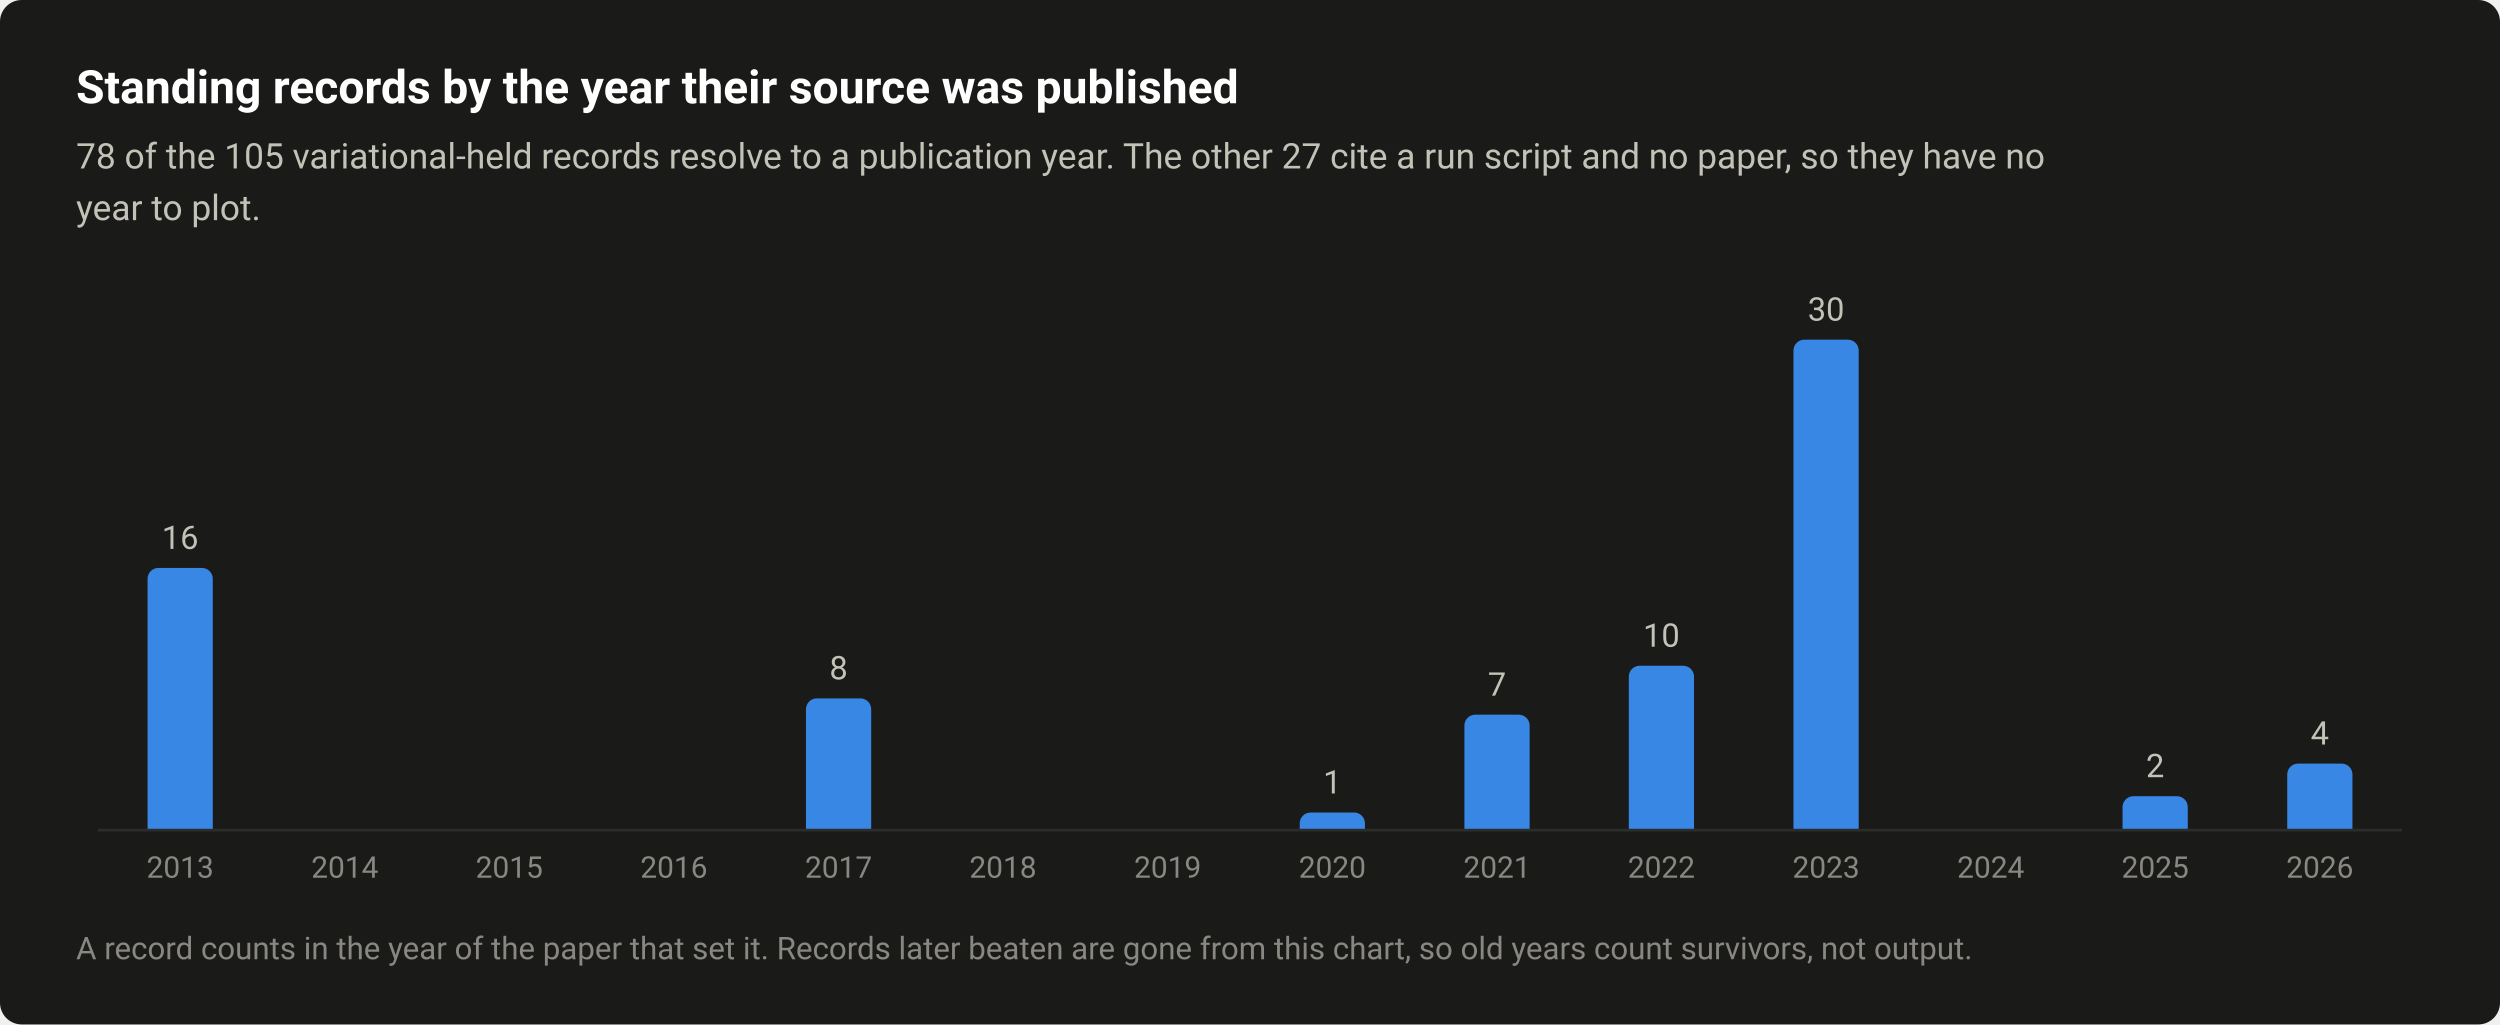
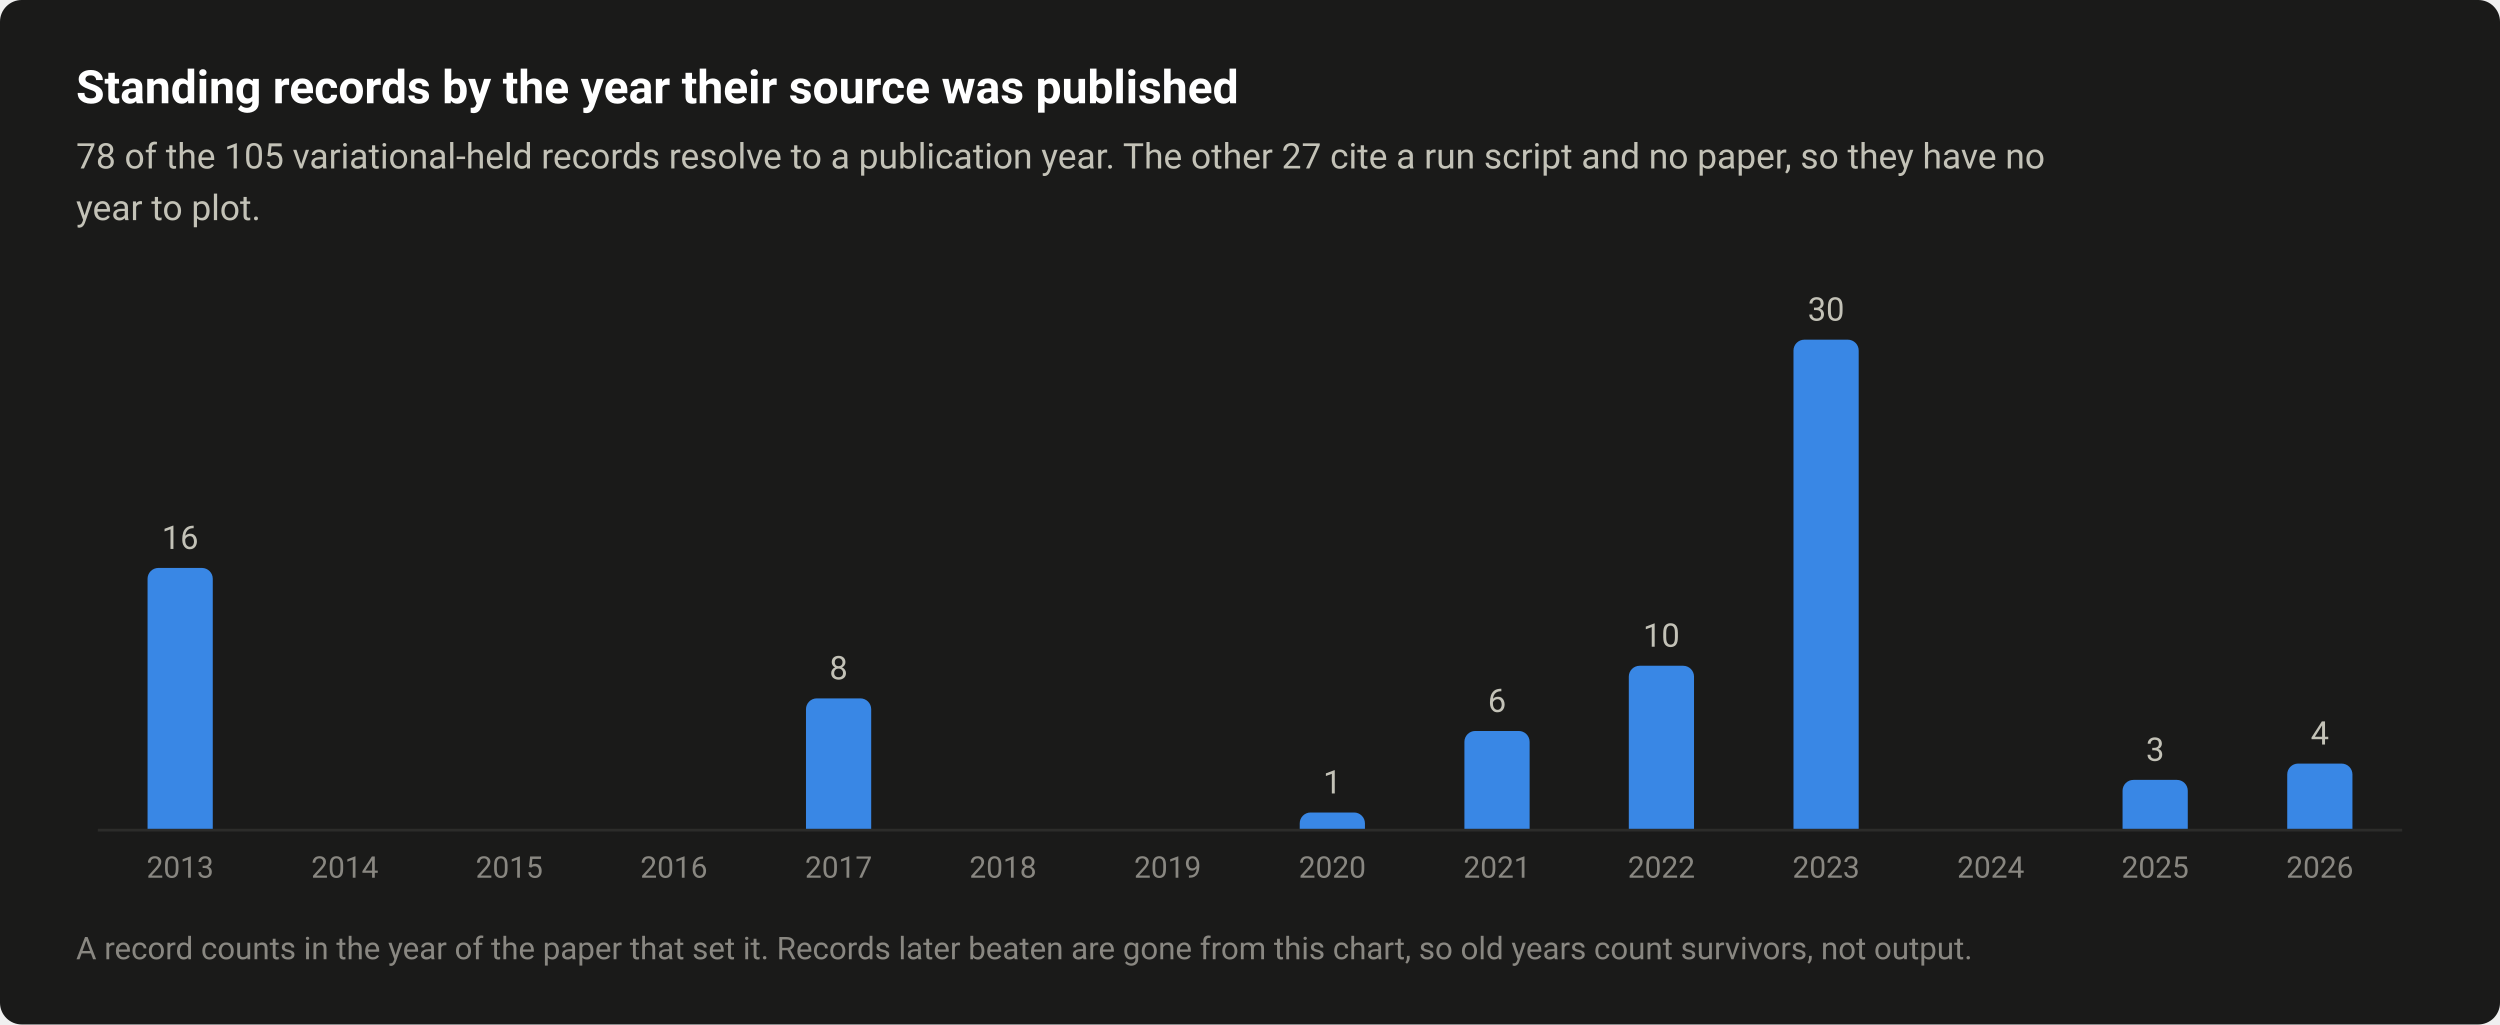
<svg xmlns="http://www.w3.org/2000/svg" width="920" height="377" viewBox="0 0 920 377" role="img" aria-labelledby="title desc">
  <style>text{font-family:system-ui,-apple-system,"Segoe UI",Roboto,"Helvetica Neue",Arial,sans-serif}</style>
  <rect width="920" height="377" rx="8" fill="#1a1a19" />
  <text x="28" y="38" font-size="17" fill="#ffffff" font-weight="600">Standing records by the year their source was published</text>
  <text x="28" y="62" font-size="13" fill="#c3c2b7">78 of the 105 variational-held records resolve to a publication year. The other 27 cite a run script and no paper, so they have no</text>
  <text x="28" y="81" font-size="13" fill="#c3c2b7">year to plot.</text>
  <path d="M36 305.5H884" stroke="#2c2c2a" stroke-width="1" />
  <path d="M54.3 305V213A4 4 0 0 1 58.3 209H74.3A4 4 0 0 1 78.3 213V305Z" fill="#3987e5" />
  <text x="66.3" y="202" font-size="12" fill="#c3c2b7" text-anchor="middle" style="font-variant-numeric:tabular-nums">16</text>
  <text x="66.3" y="323" font-size="11" fill="#898781" text-anchor="middle" style="font-variant-numeric:tabular-nums">2013</text>
  <text x="126.9" y="323" font-size="11" fill="#898781" text-anchor="middle" style="font-variant-numeric:tabular-nums">2014</text>
  <text x="187.4" y="323" font-size="11" fill="#898781" text-anchor="middle" style="font-variant-numeric:tabular-nums">2015</text>
  <text x="248" y="323" font-size="11" fill="#898781" text-anchor="middle" style="font-variant-numeric:tabular-nums">2016</text>
  <path d="M296.6 305V261A4 4 0 0 1 300.6 257H316.6A4 4 0 0 1 320.6 261V305Z" fill="#3987e5" />
  <text x="308.6" y="250" font-size="12" fill="#c3c2b7" text-anchor="middle" style="font-variant-numeric:tabular-nums">8</text>
  <text x="308.6" y="323" font-size="11" fill="#898781" text-anchor="middle" style="font-variant-numeric:tabular-nums">2017</text>
  <text x="369.1" y="323" font-size="11" fill="#898781" text-anchor="middle" style="font-variant-numeric:tabular-nums">2018</text>
  <text x="429.7" y="323" font-size="11" fill="#898781" text-anchor="middle" style="font-variant-numeric:tabular-nums">2019</text>
  <path d="M478.3 305V303A4 4 0 0 1 482.3 299H498.3A4 4 0 0 1 502.3 303V305Z" fill="#3987e5" />
  <text x="490.3" y="292" font-size="12" fill="#c3c2b7" text-anchor="middle" style="font-variant-numeric:tabular-nums">1</text>
  <text x="490.3" y="323" font-size="11" fill="#898781" text-anchor="middle" style="font-variant-numeric:tabular-nums">2020</text>
-   <path d="M538.9 305V267A4 4 0 0 1 542.9 263H558.9A4 4 0 0 1 562.9 267V305Z" fill="#3987e5" />
-   <text x="550.9" y="256" font-size="12" fill="#c3c2b7" text-anchor="middle" style="font-variant-numeric:tabular-nums">7</text>
+   <path d="M538.9 305V273A4 4 0 0 1 542.9 269H558.9A4 4 0 0 1 562.9 273V305Z" fill="#3987e5" />
+   <text x="550.9" y="262" font-size="12" fill="#c3c2b7" text-anchor="middle" style="font-variant-numeric:tabular-nums">6</text>
  <text x="550.9" y="323" font-size="11" fill="#898781" text-anchor="middle" style="font-variant-numeric:tabular-nums">2021</text>
  <path d="M599.4 305V249A4 4 0 0 1 603.4 245H619.4A4 4 0 0 1 623.4 249V305Z" fill="#3987e5" />
  <text x="611.4" y="238" font-size="12" fill="#c3c2b7" text-anchor="middle" style="font-variant-numeric:tabular-nums">10</text>
  <text x="611.4" y="323" font-size="11" fill="#898781" text-anchor="middle" style="font-variant-numeric:tabular-nums">2022</text>
  <path d="M660 305V129A4 4 0 0 1 664 125H680A4 4 0 0 1 684 129V305Z" fill="#3987e5" />
  <text x="672" y="118" font-size="12" fill="#c3c2b7" text-anchor="middle" style="font-variant-numeric:tabular-nums">30</text>
  <text x="672" y="323" font-size="11" fill="#898781" text-anchor="middle" style="font-variant-numeric:tabular-nums">2023</text>
  <text x="732.6" y="323" font-size="11" fill="#898781" text-anchor="middle" style="font-variant-numeric:tabular-nums">2024</text>
-   <path d="M781.1 305V297A4 4 0 0 1 785.1 293H801.1A4 4 0 0 1 805.1 297V305Z" fill="#3987e5" />
-   <text x="793.1" y="286" font-size="12" fill="#c3c2b7" text-anchor="middle" style="font-variant-numeric:tabular-nums">2</text>
+   <path d="M781.1 305V291A4 4 0 0 1 785.1 287H801.1A4 4 0 0 1 805.1 291V305Z" fill="#3987e5" />
+   <text x="793.1" y="280" font-size="12" fill="#c3c2b7" text-anchor="middle" style="font-variant-numeric:tabular-nums">3</text>
  <text x="793.1" y="323" font-size="11" fill="#898781" text-anchor="middle" style="font-variant-numeric:tabular-nums">2025</text>
  <path d="M841.7 305V285A4 4 0 0 1 845.7 281H861.7A4 4 0 0 1 865.7 285V305Z" fill="#3987e5" />
  <text x="853.7" y="274" font-size="12" fill="#c3c2b7" text-anchor="middle" style="font-variant-numeric:tabular-nums">4</text>
  <text x="853.7" y="323" font-size="11" fill="#898781" text-anchor="middle" style="font-variant-numeric:tabular-nums">2026</text>
  <text x="28" y="353" font-size="11.5" fill="#898781">A record counts in the year of the paper that set it. Records later beaten are gone from this chart, so old years count survivors, not output.</text>
</svg>
